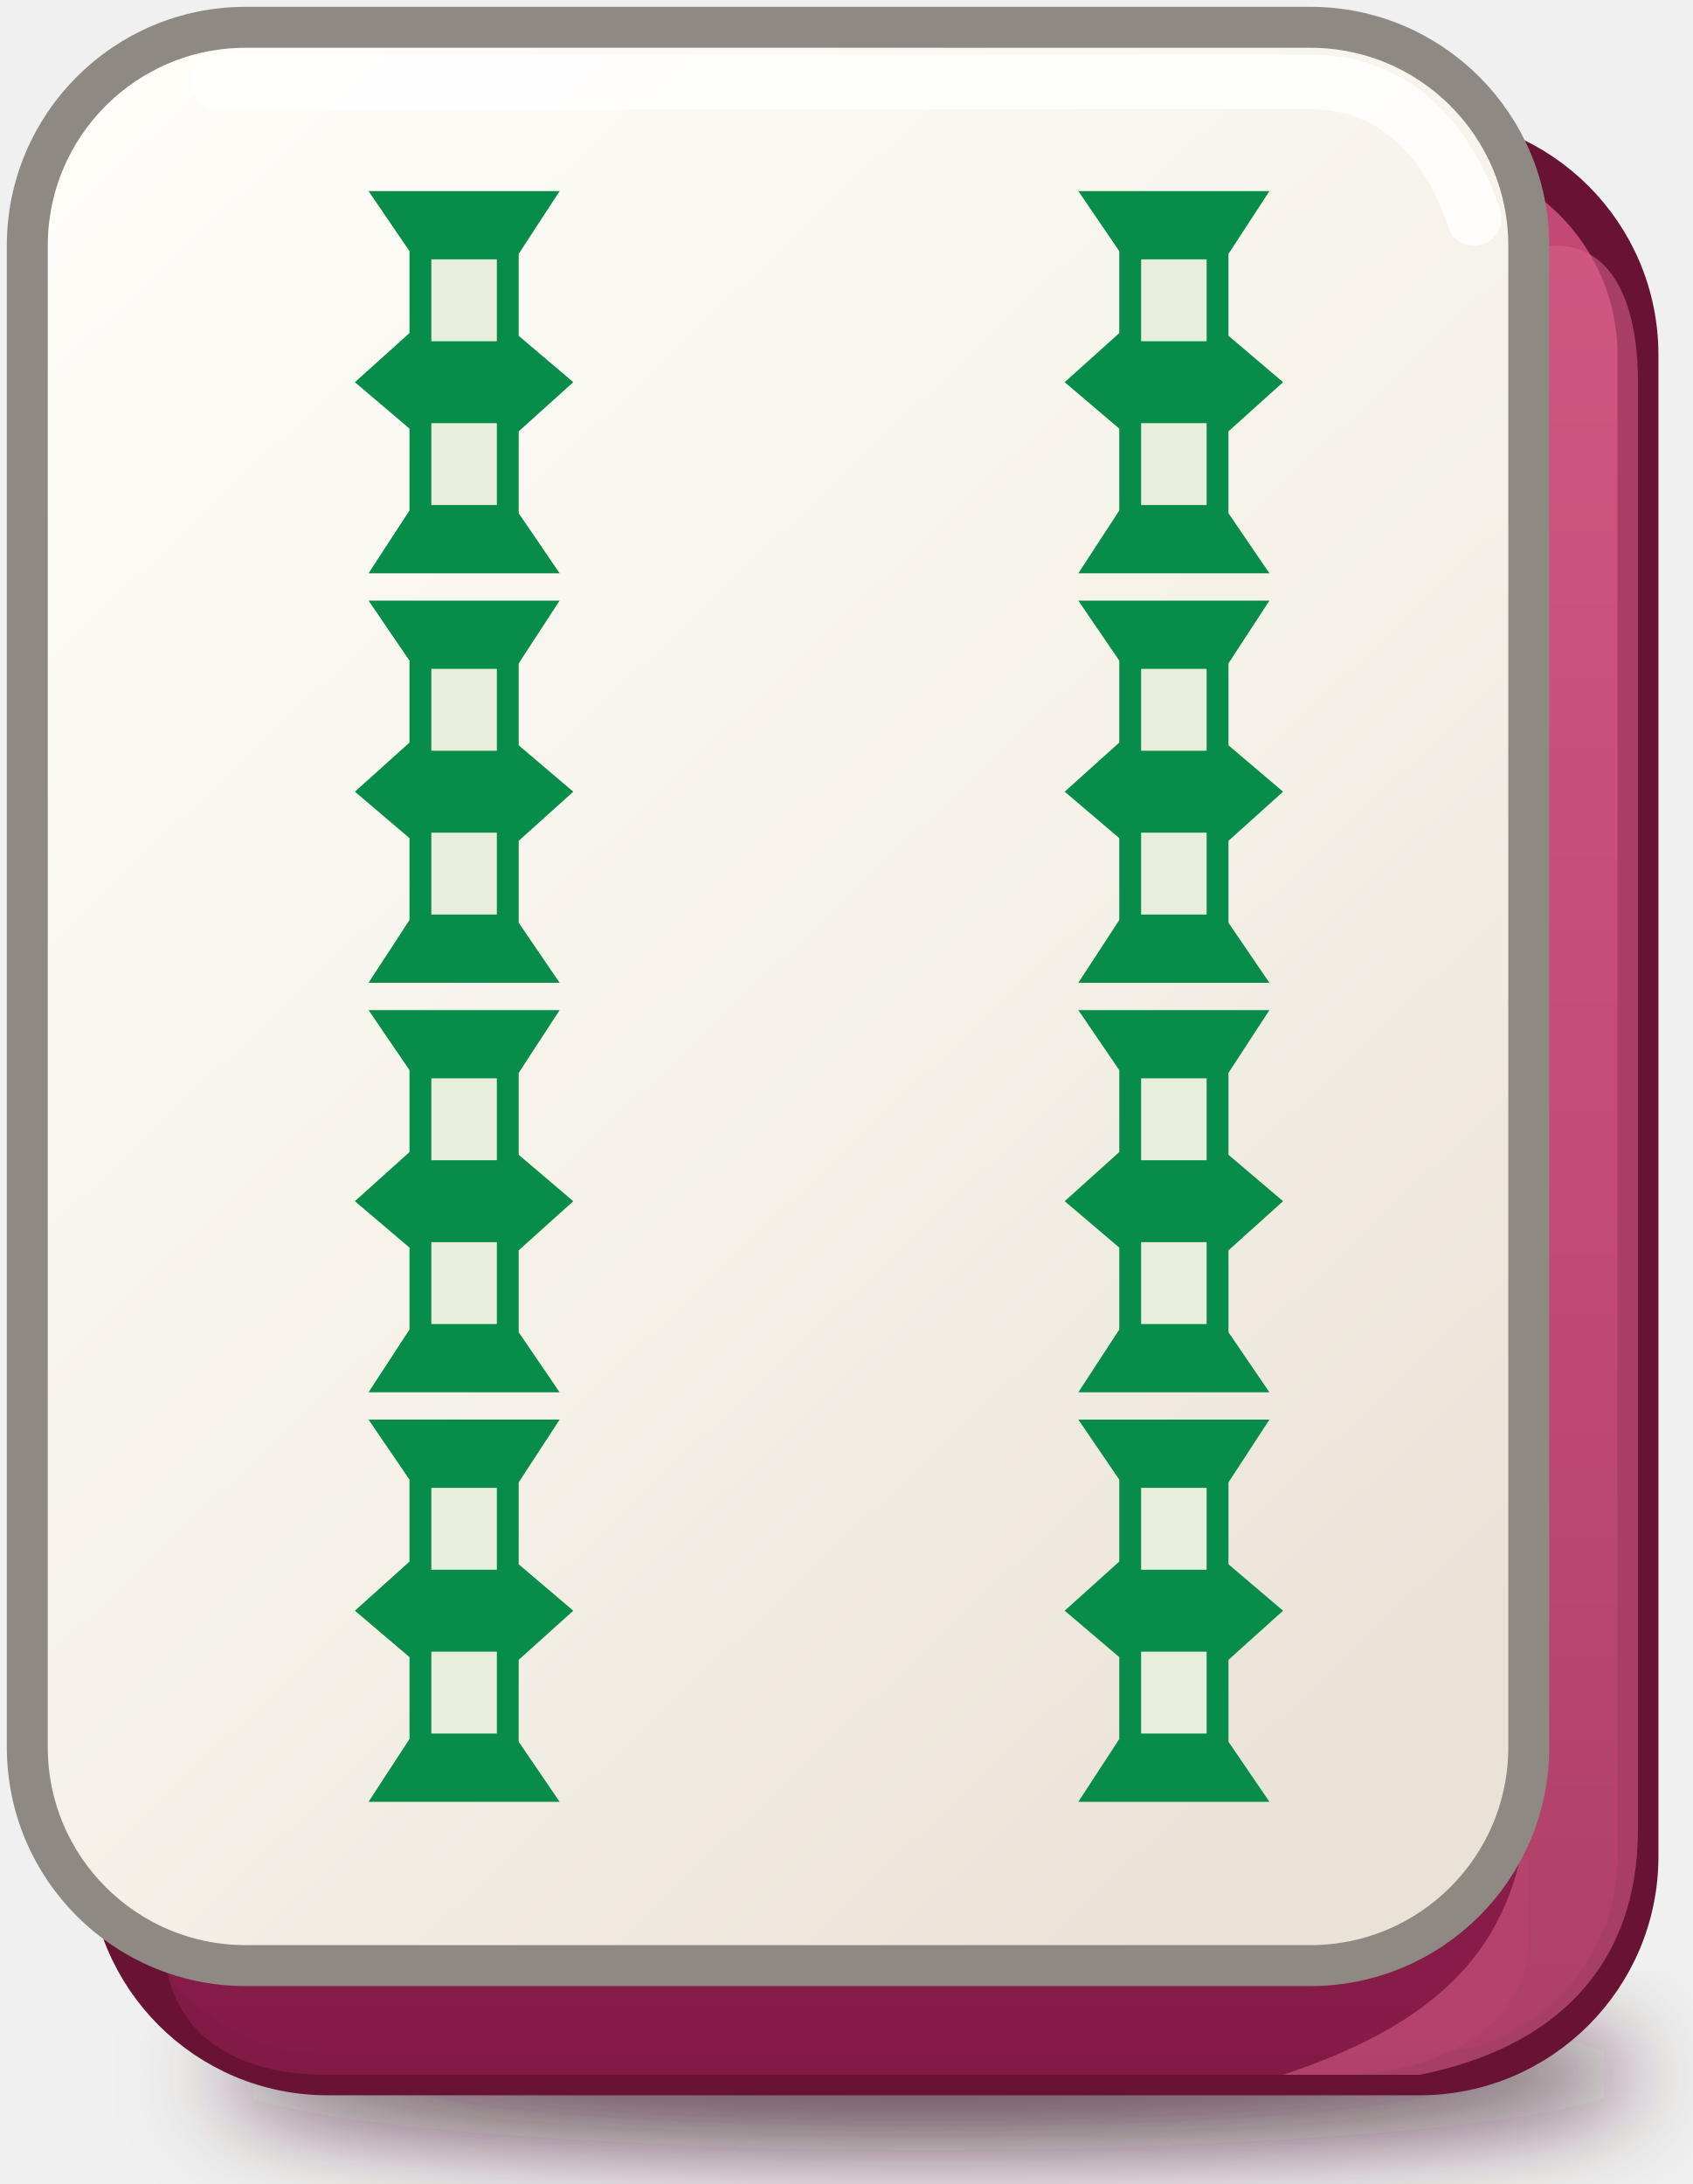
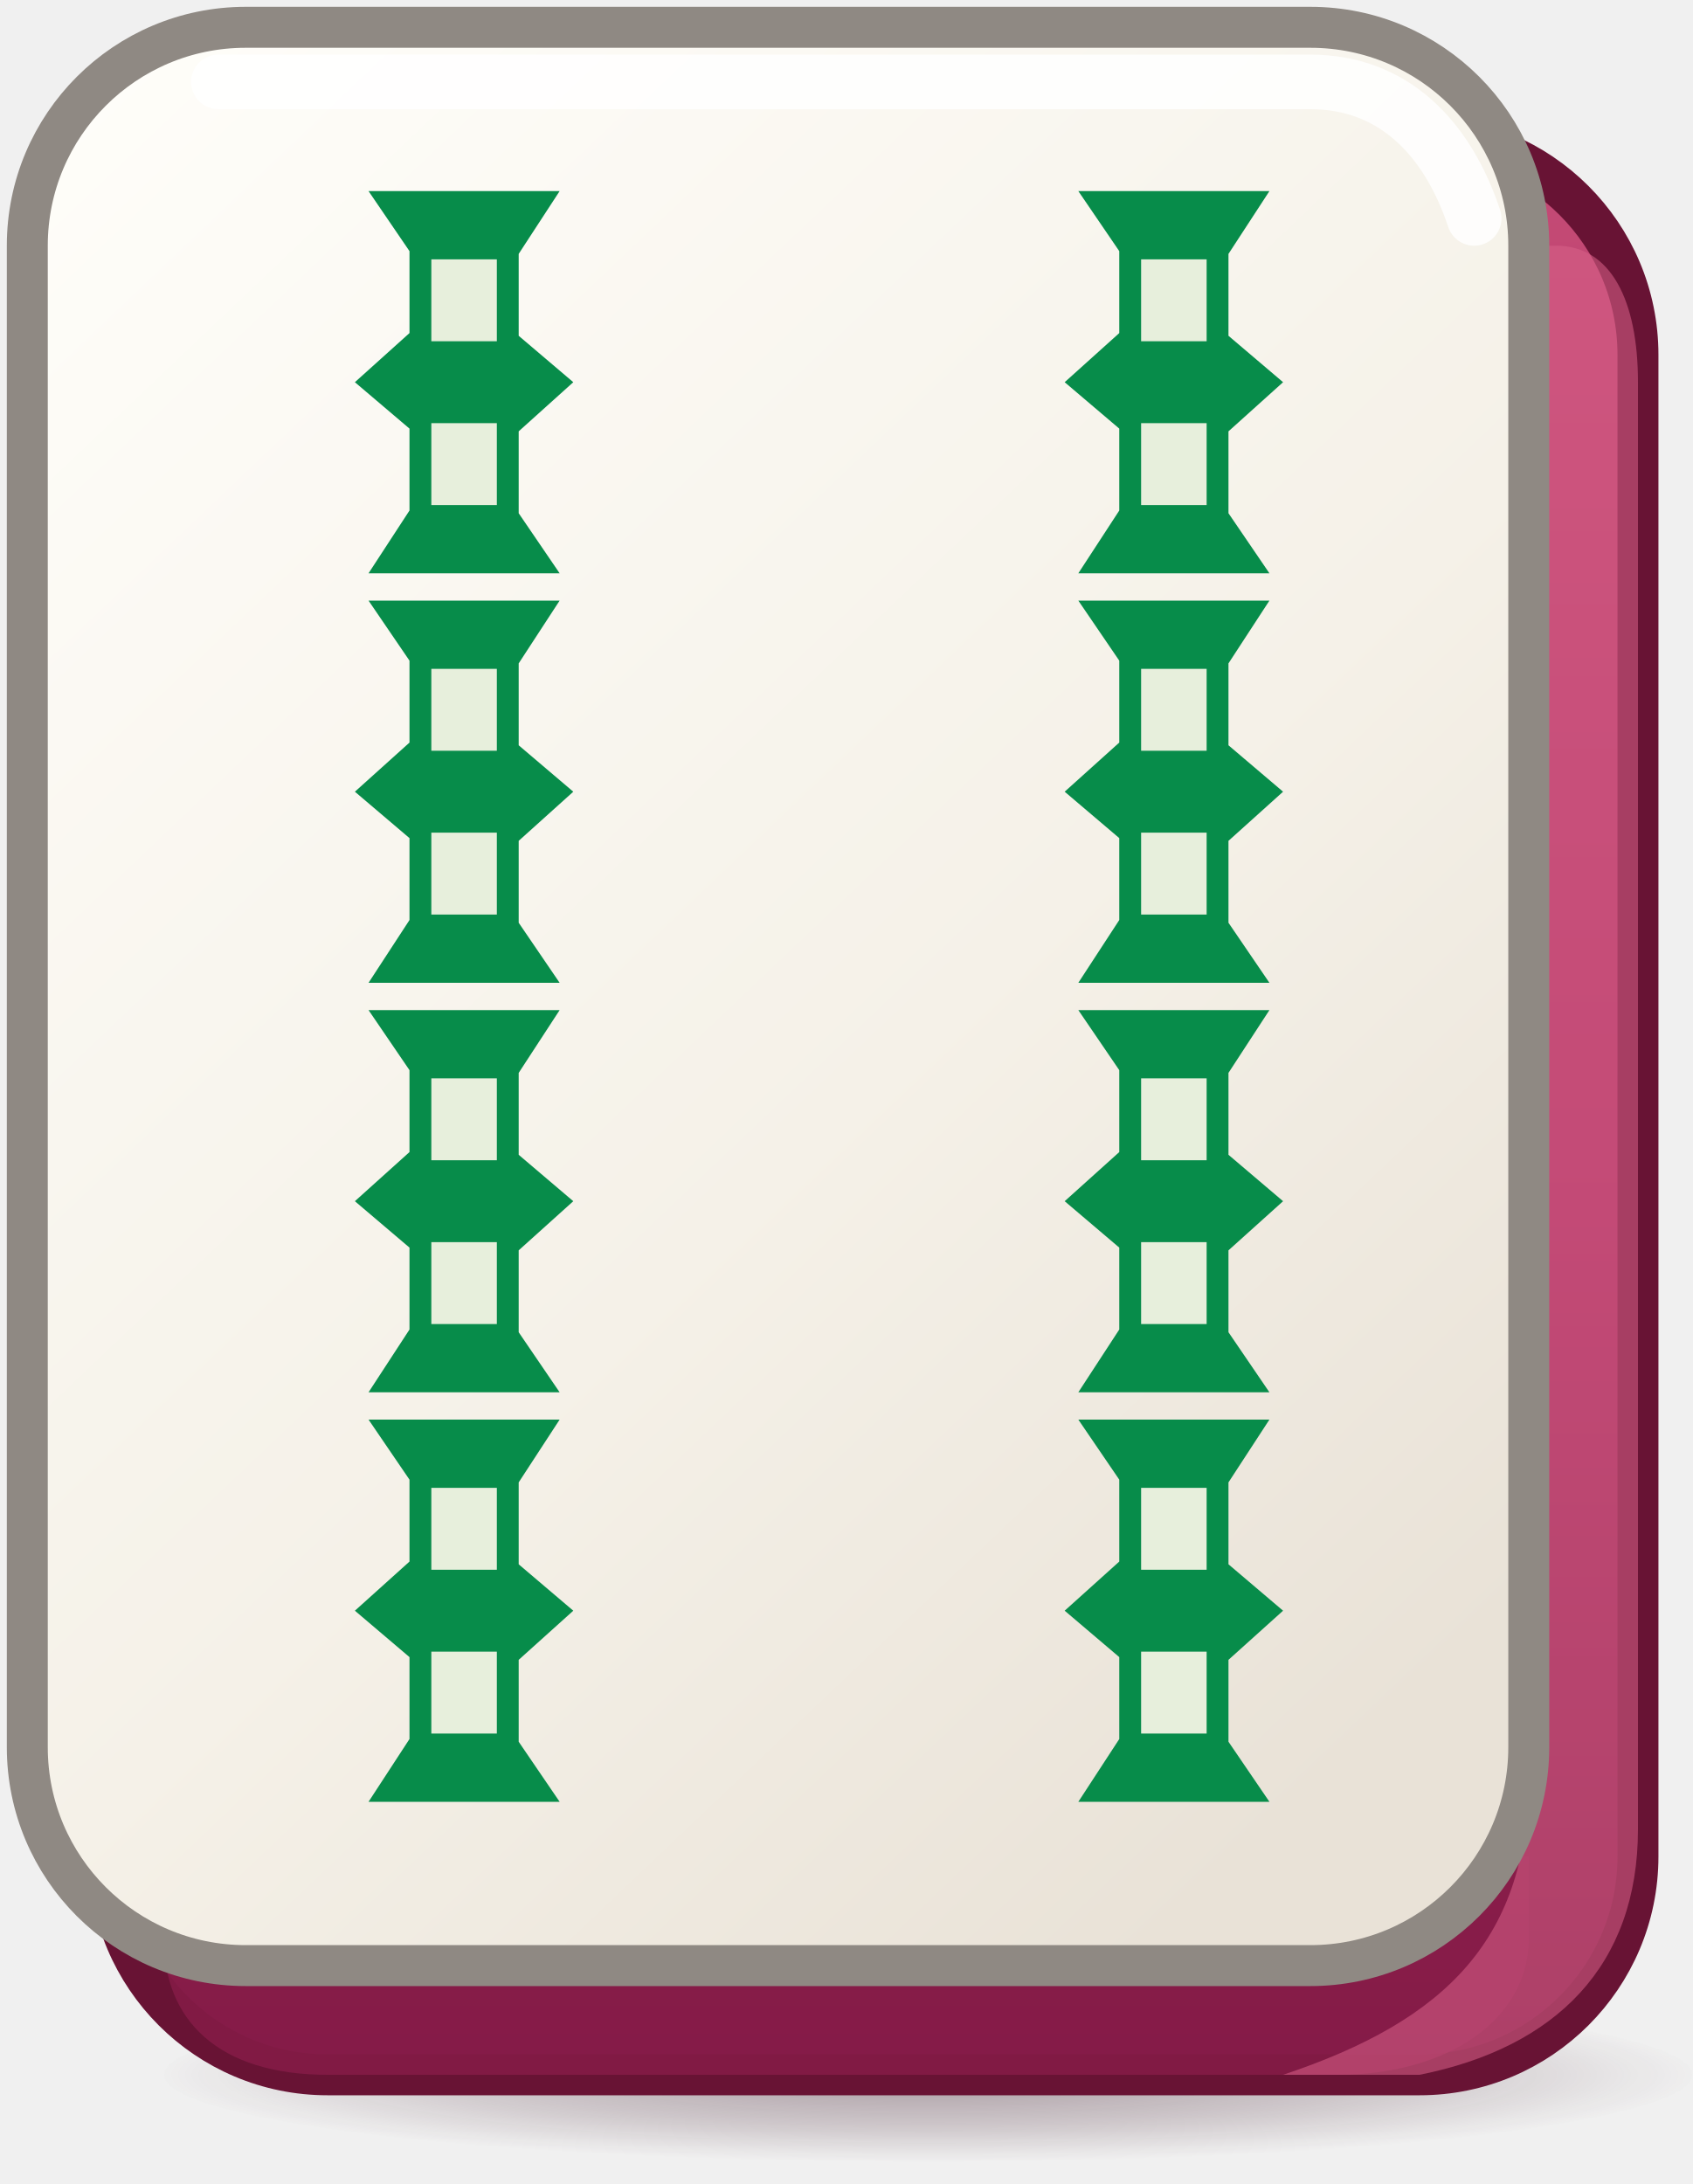
<svg xmlns="http://www.w3.org/2000/svg" width="62" height="80" viewBox="0 0 62 80">
  <defs>
    <linearGradient id="ivory" x1="0" y1="0" x2=".75" y2="1">
      <stop stop-color="#fffefa" />
      <stop offset=".62" stop-color="#f5f1e8" />
      <stop offset="1" stop-color="#e9e2d7" />
    </linearGradient>
    <linearGradient id="pink-side" x1="0" y1="0" x2="0" y2="1">
      <stop stop-color="#c54b76" />
      <stop offset=".55" stop-color="#a92e60" />
      <stop offset="1" stop-color="#77163f" />
    </linearGradient>
-     <filter id="shadow" x="-30%" y="-20%" width="170%" height="160%">
-       <feGaussianBlur stdDeviation="1.8" />
-     </filter>
+     <radialGradient id="shadow">
+       <stop offset="0" stop-color="#361123" stop-opacity=".38" />
+       <stop offset=".6" stop-color="#361123" stop-opacity=".18" />
+       <stop offset="1" stop-color="#361123" stop-opacity="0" />
+     </radialGradient>
  </defs>
-   <ellipse cx="34" cy="76" rx="26" ry="2.7" fill="#361123" opacity=".72" filter="url(#shadow)" />
+   <ellipse cx="34" cy="76" rx="28" ry="3.2" fill="url(#shadow)" />
  <rect x="4" y="5" width="56" height="71" rx="8" fill="url(#pink-side)" stroke="#681334" stroke-width="1.5" />
  <path d="M6 68h50v3c0 3-3 5-7 5H12c-4 0-6-2-6-5Z" fill="#8b1d4b" opacity=".72" />
  <path d="M56 9h1c2 0 3 2 3 5v53c0 5-3 8-8 9h-5c6-2 9-5 9-11Z" fill="#d86088" opacity=".56" />
  <rect x="1" y="1" width="55" height="71" rx="8" fill="url(#ivory)" stroke="#8f8983" stroke-width="1.5" />
  <path d="M8 3h40c3 0 5 2 6 5" fill="none" stroke="#fff" stroke-width="2" stroke-linecap="round" opacity=".85" />
  <g transform="translate(17 14)" fill="#078c4a">
    <path d="M-3.5-7h7L2-4.7v3L4 0 2 1.8v3L3.5 7h-7L-2 4.7v-3L-4 0l2-1.8v-3Z" />
    <path d="M-1.2-4.5h2.4v3h-2.4zm0 6h2.4v3h-2.4z" fill="#fff9ec" opacity=".9" />
  </g>
  <g transform="translate(43 14)" fill="#078c4a">
    <path d="M-3.5-7h7L2-4.7v3L4 0 2 1.8v3L3.5 7h-7L-2 4.7v-3L-4 0l2-1.8v-3Z" />
    <path d="M-1.2-4.5h2.4v3h-2.4zm0 6h2.4v3h-2.4z" fill="#fff9ec" opacity=".9" />
  </g>
  <g transform="translate(17 29)" fill="#078c4a">
    <path d="M-3.5-7h7L2-4.7v3L4 0 2 1.8v3L3.5 7h-7L-2 4.7v-3L-4 0l2-1.8v-3Z" />
    <path d="M-1.2-4.5h2.4v3h-2.4zm0 6h2.4v3h-2.4z" fill="#fff9ec" opacity=".9" />
  </g>
  <g transform="translate(43 29)" fill="#078c4a">
    <path d="M-3.5-7h7L2-4.7v3L4 0 2 1.8v3L3.5 7h-7L-2 4.7v-3L-4 0l2-1.8v-3Z" />
    <path d="M-1.2-4.5h2.4v3h-2.4zm0 6h2.4v3h-2.4z" fill="#fff9ec" opacity=".9" />
  </g>
  <g transform="translate(17 44)" fill="#078c4a">
    <path d="M-3.5-7h7L2-4.7v3L4 0 2 1.8v3L3.5 7h-7L-2 4.7v-3L-4 0l2-1.8v-3Z" />
    <path d="M-1.2-4.5h2.4v3h-2.4zm0 6h2.4v3h-2.4z" fill="#fff9ec" opacity=".9" />
  </g>
  <g transform="translate(43 44)" fill="#078c4a">
    <path d="M-3.5-7h7L2-4.7v3L4 0 2 1.8v3L3.5 7h-7L-2 4.7v-3L-4 0l2-1.8v-3Z" />
    <path d="M-1.2-4.5h2.4v3h-2.4zm0 6h2.4v3h-2.4z" fill="#fff9ec" opacity=".9" />
  </g>
  <g transform="translate(17 59)" fill="#078c4a">
    <path d="M-3.5-7h7L2-4.7v3L4 0 2 1.8v3L3.5 7h-7L-2 4.7v-3L-4 0l2-1.8v-3Z" />
    <path d="M-1.2-4.5h2.4v3h-2.4zm0 6h2.4v3h-2.4z" fill="#fff9ec" opacity=".9" />
  </g>
  <g transform="translate(43 59)" fill="#078c4a">
    <path d="M-3.5-7h7L2-4.7v3L4 0 2 1.8v3L3.5 7h-7L-2 4.7v-3L-4 0l2-1.8v-3Z" />
    <path d="M-1.2-4.5h2.4v3h-2.4zm0 6h2.4v3h-2.4z" fill="#fff9ec" opacity=".9" />
  </g>
</svg>
